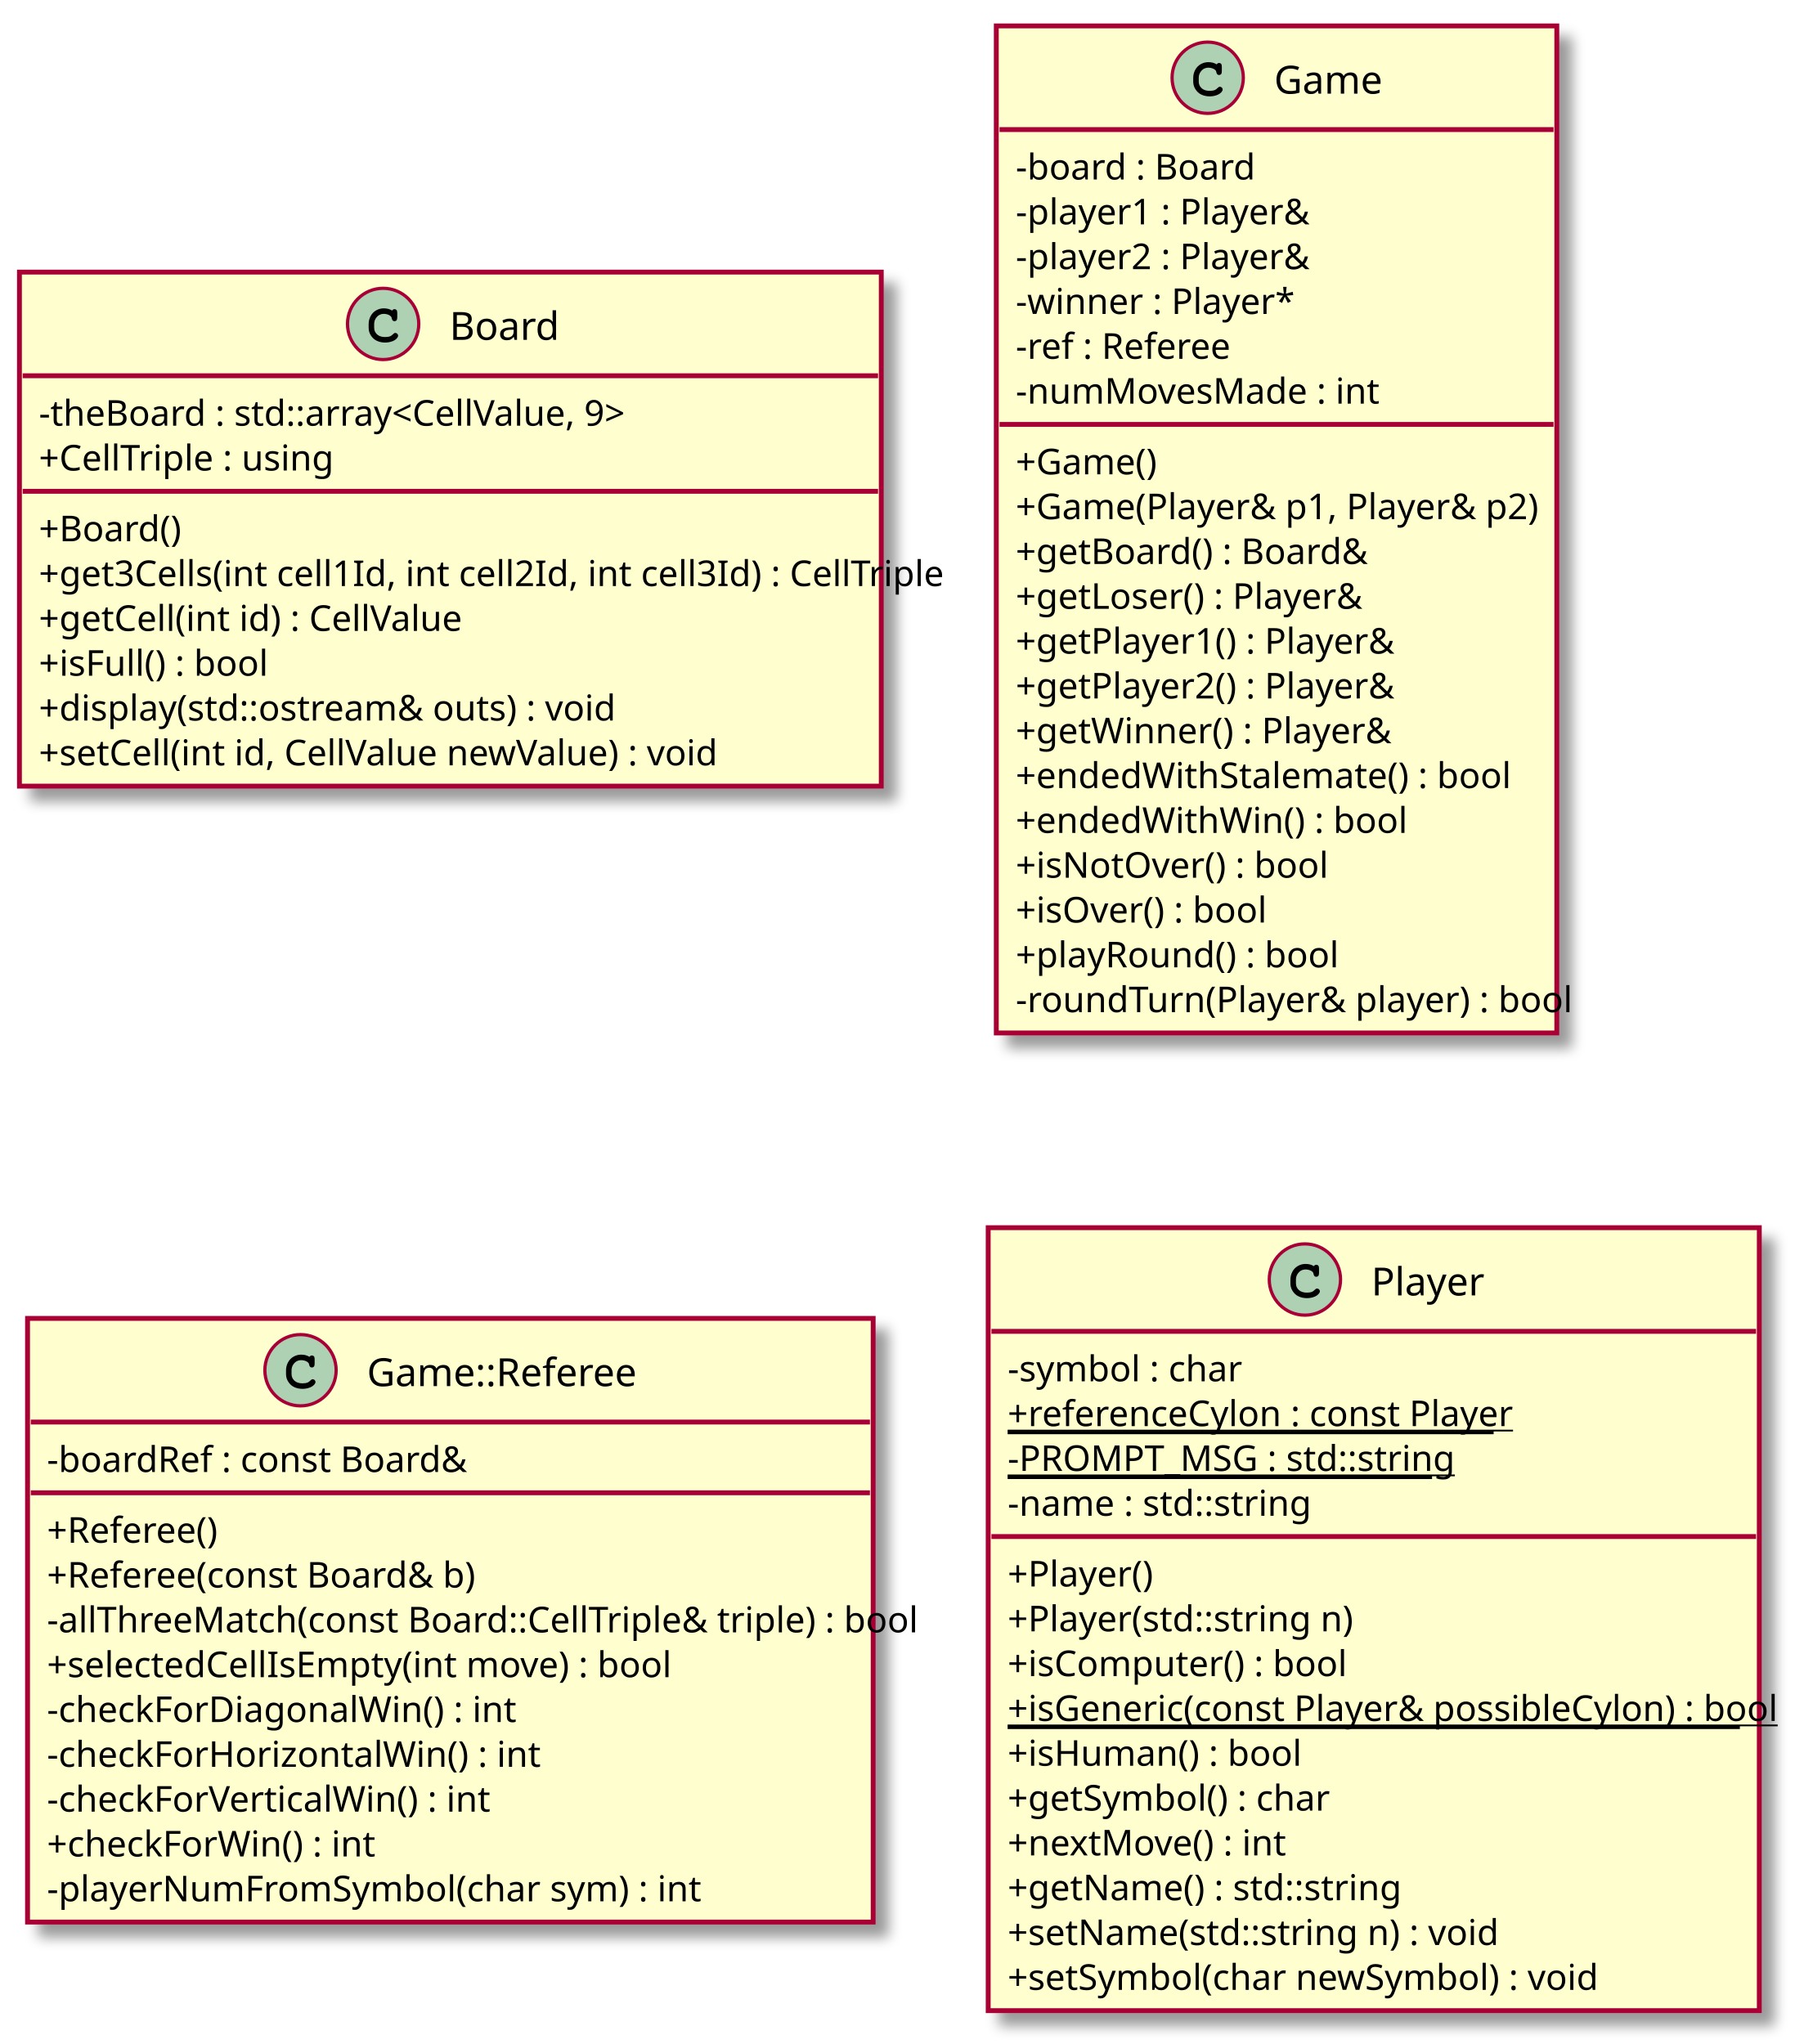
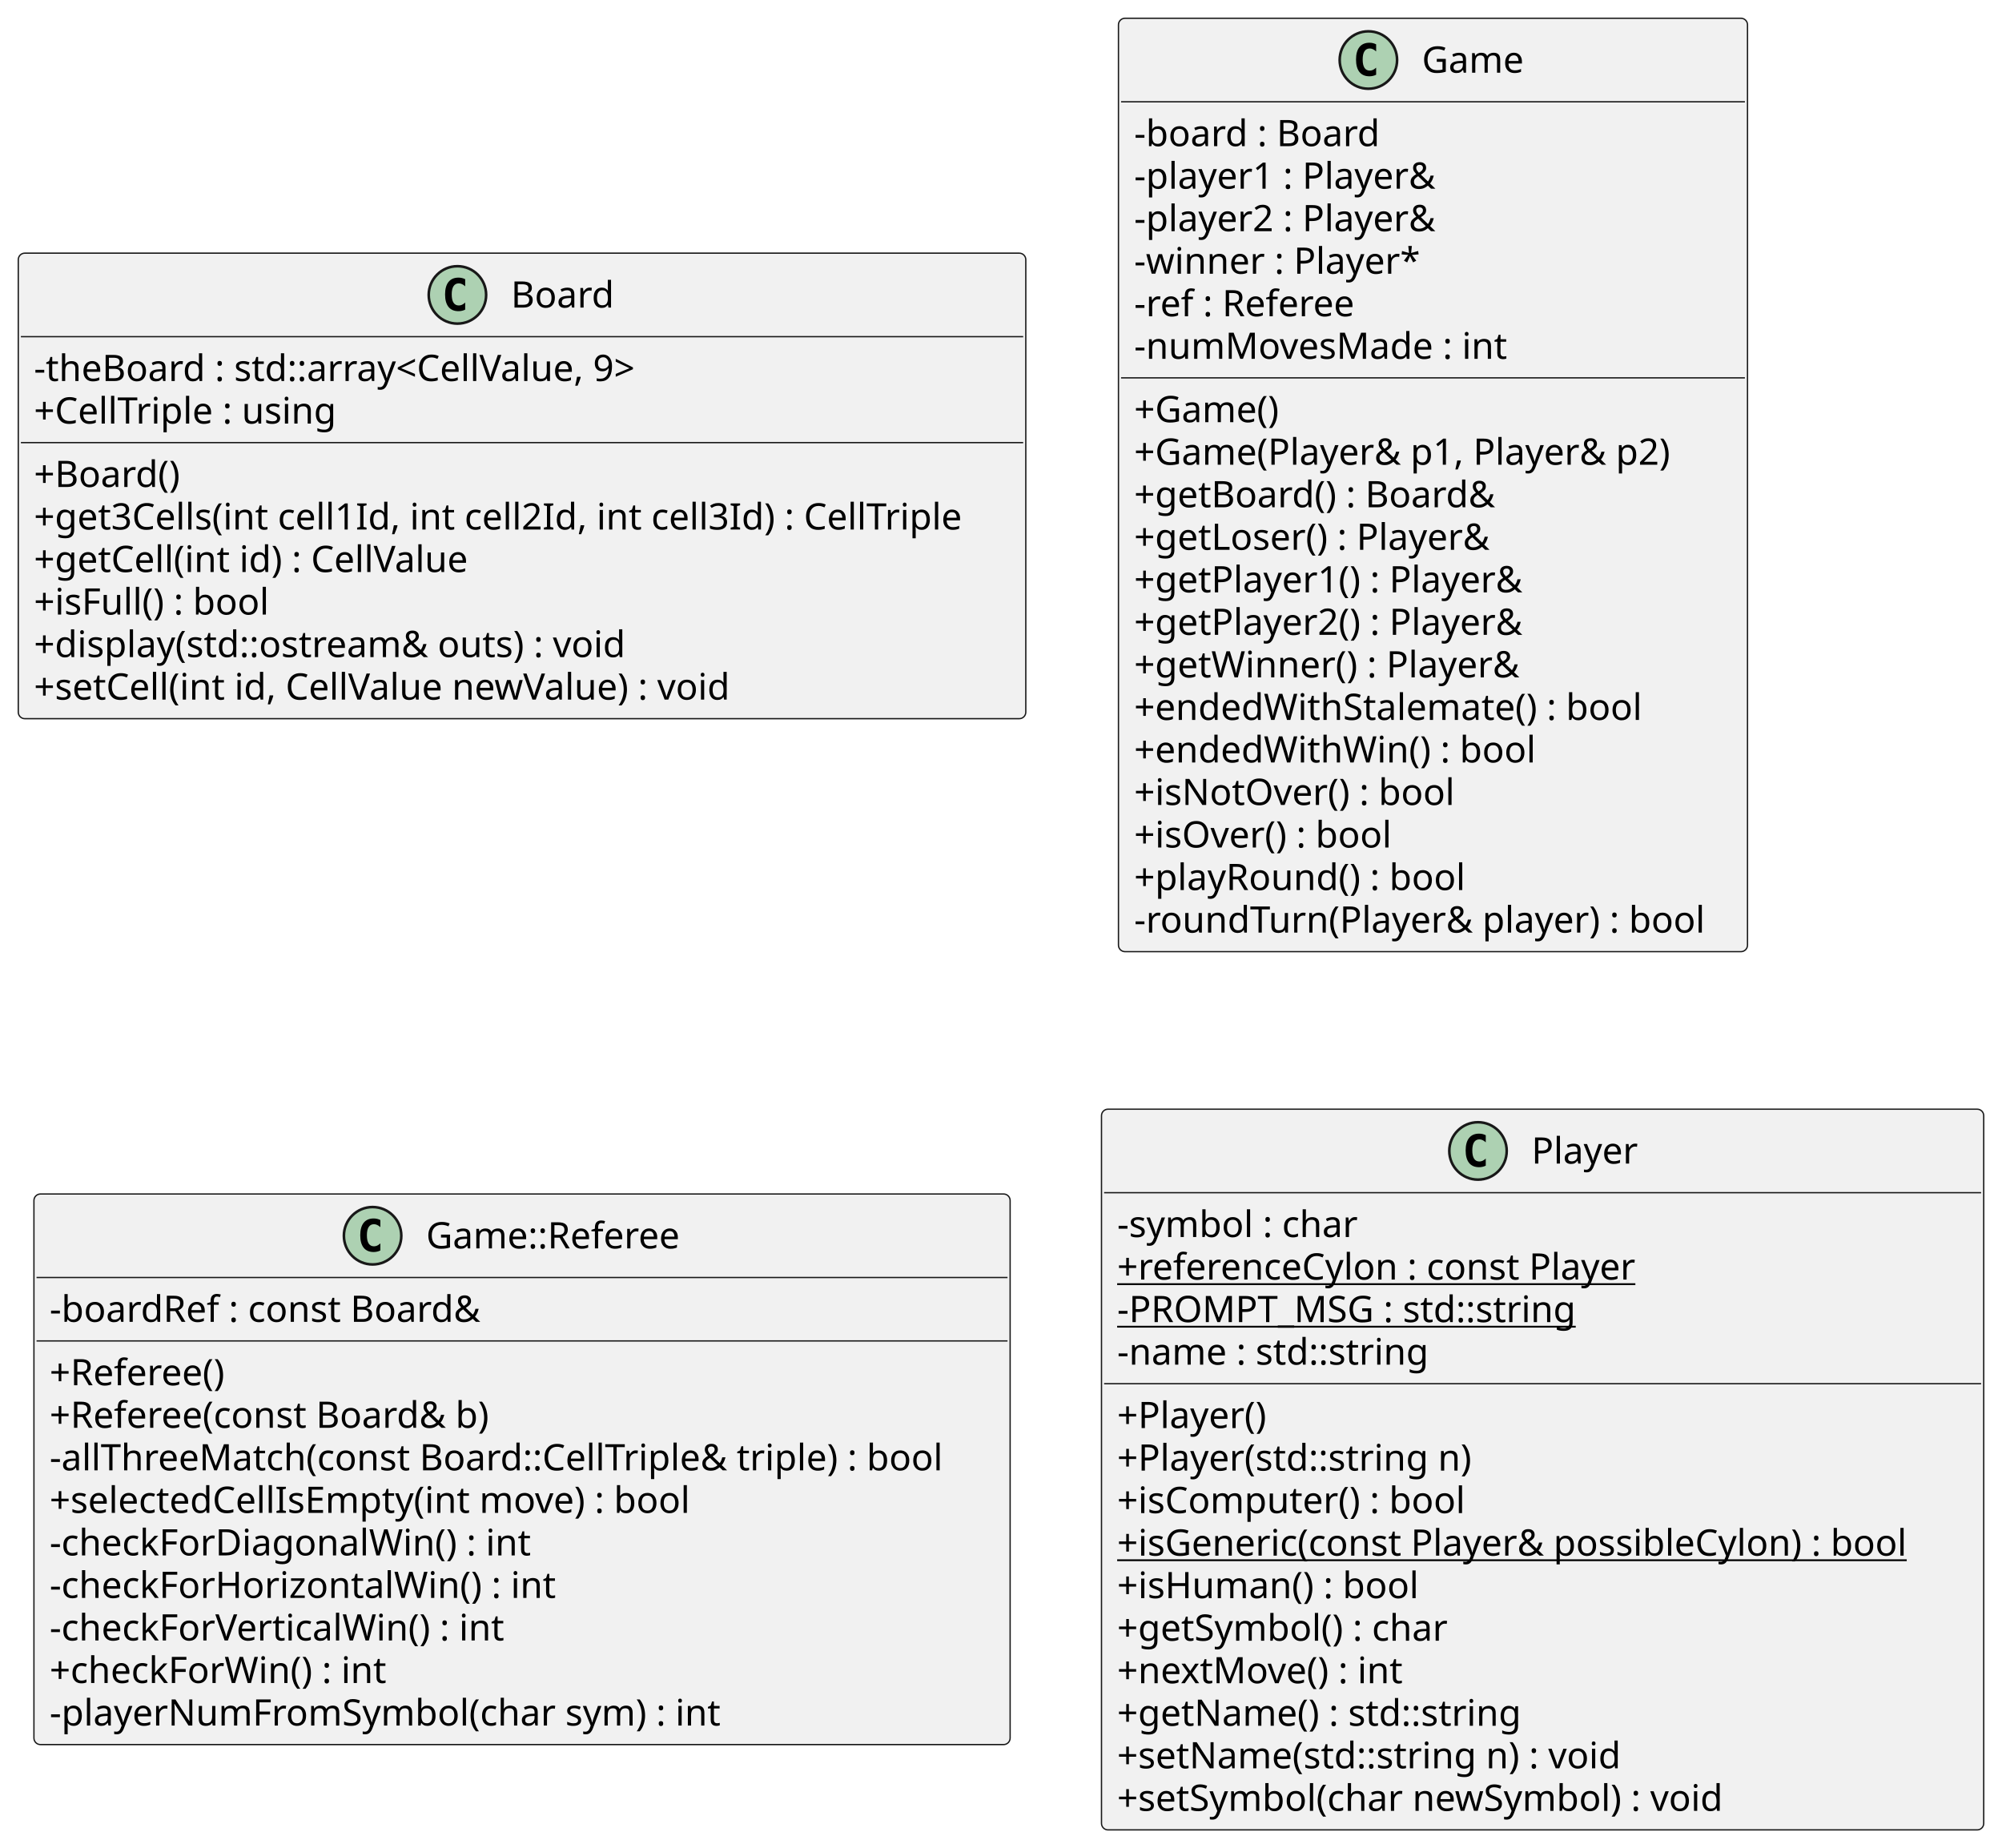
- <svg xmlns="http://www.w3.org/2000/svg" contentScriptType="application/ecmascript" contentStyleType="text/css" height="631px" preserveAspectRatio="none" style="width:554px;height:631px;" version="1.1" viewBox="0 0 554 631" width="554px" zoomAndPan="magnify">
-   <defs>
-     <filter height="300%" id="fbrv9eny5mhzy" width="300%" x="-1" y="-1">
-       <feGaussianBlur result="blurOut" stdDeviation="2.0" />
-       <feColorMatrix in="blurOut" result="blurOut2" type="matrix" values="0 0 0 0 0 0 0 0 0 0 0 0 0 0 0 0 0 0 .4 0" />
-       <feOffset dx="4.0" dy="4.0" in="blurOut2" result="blurOut3" />
-       <feBlend in="SourceGraphic" in2="blurOut3" mode="normal" />
-     </filter>
-   </defs>
+ <svg xmlns="http://www.w3.org/2000/svg" contentStyleType="text/css" height="708px" preserveAspectRatio="none" style="width:767px;height:708px;background:#FFFFFF;" version="1.1" viewBox="0 0 767 708" width="767px" zoomAndPan="magnify">
+   <defs />
  <g>
-     <rect fill="#FEFECE" filter="url(#fbrv9eny5mhzy)" height="158.688" id="Board" style="stroke: #A80036; stroke-width: 1.5;" width="266" x="6" y="84" />
-     <ellipse cx="118.25" cy="100" fill="#ADD1B2" rx="11" ry="11" style="stroke: #A80036; stroke-width: 1.0;" />
-     <path d="M121.016,95.875 Q121.172,95.656 121.359,95.547 Q121.547,95.438 121.766,95.438 Q122.141,95.438 122.375,95.695 Q122.609,95.953 122.609,96.562 L122.609,98.016 Q122.609,98.625 122.375,98.891 Q122.141,99.156 121.766,99.156 Q121.422,99.156 121.219,98.953 Q121.016,98.766 120.906,98.25 Q120.859,97.891 120.672,97.703 Q120.344,97.328 119.734,97.109 Q119.125,96.891 118.5,96.891 Q117.734,96.891 117.102,97.219 Q116.469,97.547 115.977,98.297 Q115.484,99.047 115.484,100.078 L115.484,101.172 Q115.484,102.406 116.375,103.227 Q117.266,104.047 118.859,104.047 Q119.797,104.047 120.453,103.797 Q120.844,103.641 121.266,103.203 Q121.531,102.938 121.68,102.859 Q121.828,102.781 122.031,102.781 Q122.359,102.781 122.617,103.039 Q122.875,103.297 122.875,103.641 Q122.875,103.984 122.531,104.391 Q122.031,104.969 121.234,105.297 Q120.156,105.75 118.859,105.75 Q117.344,105.75 116.141,105.125 Q115.156,104.625 114.469,103.555 Q113.781,102.484 113.781,101.203 L113.781,100.047 Q113.781,98.719 114.398,97.57 Q115.016,96.422 116.109,95.805 Q117.203,95.188 118.438,95.188 Q119.172,95.188 119.82,95.352 Q120.469,95.516 121.016,95.875 Z " />
-     <text fill="#000000" font-family="sans-serif" font-size="12" lengthAdjust="spacingAndGlyphs" textLength="33" x="138.75" y="104.91">Board</text>
-     <line style="stroke: #A80036; stroke-width: 1.5;" x1="7" x2="271" y1="116" y2="116" />
-     <text fill="#000000" font-family="sans-serif" font-size="11" lengthAdjust="spacingAndGlyphs" textLength="173" x="12" y="131.419">-theBoard : std::array&lt;CellValue, 9&gt;</text>
-     <text fill="#000000" font-family="sans-serif" font-size="11" lengthAdjust="spacingAndGlyphs" textLength="84" x="12" y="145.255">+CellTriple : using</text>
-     <line style="stroke: #A80036; stroke-width: 1.5;" x1="7" x2="271" y1="151.672" y2="151.672" />
-     <text fill="#000000" font-family="sans-serif" font-size="11" lengthAdjust="spacingAndGlyphs" textLength="43" x="12" y="167.091">+Board()</text>
-     <text fill="#000000" font-family="sans-serif" font-size="11" lengthAdjust="spacingAndGlyphs" textLength="254" x="12" y="180.927">+get3Cells(int cell1Id, int cell2Id, int cell3Id) : CellTriple</text>
-     <text fill="#000000" font-family="sans-serif" font-size="11" lengthAdjust="spacingAndGlyphs" textLength="122" x="12" y="194.763">+getCell(int id) : CellValue</text>
-     <text fill="#000000" font-family="sans-serif" font-size="11" lengthAdjust="spacingAndGlyphs" textLength="67" x="12" y="208.599">+isFull() : bool</text>
-     <text fill="#000000" font-family="sans-serif" font-size="11" lengthAdjust="spacingAndGlyphs" textLength="168" x="12" y="222.435">+display(std::ostream&amp; outs) : void</text>
-     <text fill="#000000" font-family="sans-serif" font-size="11" lengthAdjust="spacingAndGlyphs" textLength="201" x="12" y="236.27">+setCell(int id, CellValue newValue) : void</text>
-     <rect fill="#FEFECE" filter="url(#fbrv9eny5mhzy)" height="310.883" id="Game" style="stroke: #A80036; stroke-width: 1.5;" width="173" x="307.5" y="8" />
-     <ellipse cx="372.75" cy="24" fill="#ADD1B2" rx="11" ry="11" style="stroke: #A80036; stroke-width: 1.0;" />
-     <path d="M375.516,19.875 Q375.672,19.656 375.859,19.547 Q376.047,19.438 376.266,19.438 Q376.641,19.438 376.875,19.695 Q377.109,19.953 377.109,20.562 L377.109,22.016 Q377.109,22.625 376.875,22.891 Q376.641,23.156 376.266,23.156 Q375.922,23.156 375.719,22.953 Q375.516,22.766 375.406,22.25 Q375.359,21.891 375.172,21.703 Q374.844,21.328 374.234,21.109 Q373.625,20.891 373,20.891 Q372.234,20.891 371.602,21.219 Q370.969,21.547 370.477,22.297 Q369.984,23.047 369.984,24.078 L369.984,25.172 Q369.984,26.406 370.875,27.227 Q371.766,28.047 373.359,28.047 Q374.297,28.047 374.953,27.797 Q375.344,27.641 375.766,27.203 Q376.031,26.938 376.18,26.859 Q376.328,26.781 376.531,26.781 Q376.859,26.781 377.117,27.039 Q377.375,27.297 377.375,27.641 Q377.375,27.984 377.031,28.391 Q376.531,28.969 375.734,29.297 Q374.656,29.75 373.359,29.75 Q371.844,29.75 370.641,29.125 Q369.656,28.625 368.969,27.555 Q368.281,26.484 368.281,25.203 L368.281,24.047 Q368.281,22.719 368.898,21.57 Q369.516,20.422 370.609,19.805 Q371.703,19.188 372.938,19.188 Q373.672,19.188 374.32,19.352 Q374.969,19.516 375.516,19.875 Z " />
-     <text fill="#000000" font-family="sans-serif" font-size="12" lengthAdjust="spacingAndGlyphs" textLength="34" x="393.25" y="28.91">Game</text>
-     <line style="stroke: #A80036; stroke-width: 1.5;" x1="308.5" x2="479.5" y1="40" y2="40" />
-     <text fill="#000000" font-family="sans-serif" font-size="11" lengthAdjust="spacingAndGlyphs" textLength="70" x="313.5" y="55.419">-board : Board</text>
-     <text fill="#000000" font-family="sans-serif" font-size="11" lengthAdjust="spacingAndGlyphs" textLength="86" x="313.5" y="69.255">-player1 : Player&amp;</text>
-     <text fill="#000000" font-family="sans-serif" font-size="11" lengthAdjust="spacingAndGlyphs" textLength="86" x="313.5" y="83.091">-player2 : Player&amp;</text>
-     <text fill="#000000" font-family="sans-serif" font-size="11" lengthAdjust="spacingAndGlyphs" textLength="81" x="313.5" y="96.927">-winner : Player*</text>
-     <text fill="#000000" font-family="sans-serif" font-size="11" lengthAdjust="spacingAndGlyphs" textLength="66" x="313.5" y="110.763">-ref : Referee</text>
-     <text fill="#000000" font-family="sans-serif" font-size="11" lengthAdjust="spacingAndGlyphs" textLength="102" x="313.5" y="124.599">-numMovesMade : int</text>
-     <line style="stroke: #A80036; stroke-width: 1.5;" x1="308.5" x2="479.5" y1="131.016" y2="131.016" />
-     <text fill="#000000" font-family="sans-serif" font-size="11" lengthAdjust="spacingAndGlyphs" textLength="42" x="313.5" y="146.435">+Game()</text>
-     <text fill="#000000" font-family="sans-serif" font-size="11" lengthAdjust="spacingAndGlyphs" textLength="152" x="313.5" y="160.27">+Game(Player&amp; p1, Player&amp; p2)</text>
-     <text fill="#000000" font-family="sans-serif" font-size="11" lengthAdjust="spacingAndGlyphs" textLength="103" x="313.5" y="174.106">+getBoard() : Board&amp;</text>
-     <text fill="#000000" font-family="sans-serif" font-size="11" lengthAdjust="spacingAndGlyphs" textLength="103" x="313.5" y="187.942">+getLoser() : Player&amp;</text>
-     <text fill="#000000" font-family="sans-serif" font-size="11" lengthAdjust="spacingAndGlyphs" textLength="111" x="313.5" y="201.778">+getPlayer1() : Player&amp;</text>
-     <text fill="#000000" font-family="sans-serif" font-size="11" lengthAdjust="spacingAndGlyphs" textLength="111" x="313.5" y="215.614">+getPlayer2() : Player&amp;</text>
-     <text fill="#000000" font-family="sans-serif" font-size="11" lengthAdjust="spacingAndGlyphs" textLength="109" x="313.5" y="229.45">+getWinner() : Player&amp;</text>
-     <text fill="#000000" font-family="sans-serif" font-size="11" lengthAdjust="spacingAndGlyphs" textLength="141" x="313.5" y="243.286">+endedWithStalemate() : bool</text>
-     <text fill="#000000" font-family="sans-serif" font-size="11" lengthAdjust="spacingAndGlyphs" textLength="112" x="313.5" y="257.122">+endedWithWin() : bool</text>
-     <text fill="#000000" font-family="sans-serif" font-size="11" lengthAdjust="spacingAndGlyphs" textLength="91" x="313.5" y="270.958">+isNotOver() : bool</text>
-     <text fill="#000000" font-family="sans-serif" font-size="11" lengthAdjust="spacingAndGlyphs" textLength="75" x="313.5" y="284.794">+isOver() : bool</text>
-     <text fill="#000000" font-family="sans-serif" font-size="11" lengthAdjust="spacingAndGlyphs" textLength="94" x="313.5" y="298.63">+playRound() : bool</text>
-     <text fill="#000000" font-family="sans-serif" font-size="11" lengthAdjust="spacingAndGlyphs" textLength="161" x="313.5" y="312.466">-roundTurn(Player&amp; player) : bool</text>
-     <rect fill="#FEFECE" filter="url(#fbrv9eny5mhzy)" height="186.359" id="Game::Referee" style="stroke: #A80036; stroke-width: 1.5;" width="261" x="8.5" y="407" />
-     <ellipse cx="92.75" cy="423" fill="#ADD1B2" rx="11" ry="11" style="stroke: #A80036; stroke-width: 1.0;" />
-     <path d="M95.516,418.875 Q95.672,418.656 95.859,418.547 Q96.047,418.438 96.266,418.438 Q96.641,418.438 96.875,418.695 Q97.109,418.953 97.109,419.562 L97.109,421.016 Q97.109,421.625 96.875,421.891 Q96.641,422.156 96.266,422.156 Q95.922,422.156 95.719,421.953 Q95.516,421.766 95.406,421.25 Q95.359,420.891 95.172,420.703 Q94.844,420.328 94.234,420.109 Q93.625,419.891 93,419.891 Q92.234,419.891 91.602,420.219 Q90.969,420.547 90.477,421.297 Q89.984,422.047 89.984,423.078 L89.984,424.172 Q89.984,425.406 90.875,426.227 Q91.766,427.047 93.359,427.047 Q94.297,427.047 94.953,426.797 Q95.344,426.641 95.766,426.203 Q96.031,425.938 96.18,425.859 Q96.328,425.781 96.531,425.781 Q96.859,425.781 97.117,426.039 Q97.375,426.297 97.375,426.641 Q97.375,426.984 97.031,427.391 Q96.531,427.969 95.734,428.297 Q94.656,428.75 93.359,428.75 Q91.844,428.75 90.641,428.125 Q89.656,427.625 88.969,426.555 Q88.281,425.484 88.281,424.203 L88.281,423.047 Q88.281,421.719 88.898,420.57 Q89.516,419.422 90.609,418.805 Q91.703,418.188 92.938,418.188 Q93.672,418.188 94.32,418.352 Q94.969,418.516 95.516,418.875 Z " />
-     <text fill="#000000" font-family="sans-serif" font-size="12" lengthAdjust="spacingAndGlyphs" textLength="84" x="113.25" y="427.91">Game::Referee</text>
-     <line style="stroke: #A80036; stroke-width: 1.5;" x1="9.5" x2="268.5" y1="439" y2="439" />
-     <text fill="#000000" font-family="sans-serif" font-size="11" lengthAdjust="spacingAndGlyphs" textLength="124" x="14.5" y="454.419">-boardRef : const Board&amp;</text>
-     <line style="stroke: #A80036; stroke-width: 1.5;" x1="9.5" x2="268.5" y1="460.836" y2="460.836" />
-     <text fill="#000000" font-family="sans-serif" font-size="11" lengthAdjust="spacingAndGlyphs" textLength="53" x="14.5" y="476.255">+Referee()</text>
-     <text fill="#000000" font-family="sans-serif" font-size="11" lengthAdjust="spacingAndGlyphs" textLength="128" x="14.5" y="490.091">+Referee(const Board&amp; b)</text>
-     <text fill="#000000" font-family="sans-serif" font-size="11" lengthAdjust="spacingAndGlyphs" textLength="249" x="14.5" y="503.927">-allThreeMatch(const Board::CellTriple&amp; triple) : bool</text>
-     <text fill="#000000" font-family="sans-serif" font-size="11" lengthAdjust="spacingAndGlyphs" textLength="178" x="14.5" y="517.763">+selectedCellIsEmpty(int move) : bool</text>
-     <text fill="#000000" font-family="sans-serif" font-size="11" lengthAdjust="spacingAndGlyphs" textLength="136" x="14.5" y="531.599">-checkForDiagonalWin() : int</text>
-     <text fill="#000000" font-family="sans-serif" font-size="11" lengthAdjust="spacingAndGlyphs" textLength="143" x="14.5" y="545.435">-checkForHorizontalWin() : int</text>
-     <text fill="#000000" font-family="sans-serif" font-size="11" lengthAdjust="spacingAndGlyphs" textLength="132" x="14.5" y="559.27">-checkForVerticalWin() : int</text>
-     <text fill="#000000" font-family="sans-serif" font-size="11" lengthAdjust="spacingAndGlyphs" textLength="97" x="14.5" y="573.106">+checkForWin() : int</text>
-     <text fill="#000000" font-family="sans-serif" font-size="11" lengthAdjust="spacingAndGlyphs" textLength="187" x="14.5" y="586.942">-playerNumFromSymbol(char sym) : int</text>
-     <rect fill="#FEFECE" filter="url(#fbrv9eny5mhzy)" height="241.703" id="Player" style="stroke: #A80036; stroke-width: 1.5;" width="238" x="305" y="379" />
-     <ellipse cx="402.75" cy="395" fill="#ADD1B2" rx="11" ry="11" style="stroke: #A80036; stroke-width: 1.0;" />
-     <path d="M405.516,390.875 Q405.672,390.656 405.859,390.547 Q406.047,390.438 406.266,390.438 Q406.641,390.438 406.875,390.695 Q407.109,390.953 407.109,391.562 L407.109,393.016 Q407.109,393.625 406.875,393.891 Q406.641,394.156 406.266,394.156 Q405.922,394.156 405.719,393.953 Q405.516,393.766 405.406,393.25 Q405.359,392.891 405.172,392.703 Q404.844,392.328 404.234,392.109 Q403.625,391.891 403,391.891 Q402.234,391.891 401.602,392.219 Q400.969,392.547 400.477,393.297 Q399.984,394.047 399.984,395.078 L399.984,396.172 Q399.984,397.406 400.875,398.227 Q401.766,399.047 403.359,399.047 Q404.297,399.047 404.953,398.797 Q405.344,398.641 405.766,398.203 Q406.031,397.938 406.18,397.859 Q406.328,397.781 406.531,397.781 Q406.859,397.781 407.117,398.039 Q407.375,398.297 407.375,398.641 Q407.375,398.984 407.031,399.391 Q406.531,399.969 405.734,400.297 Q404.656,400.75 403.359,400.75 Q401.844,400.75 400.641,400.125 Q399.656,399.625 398.969,398.555 Q398.281,397.484 398.281,396.203 L398.281,395.047 Q398.281,393.719 398.898,392.57 Q399.516,391.422 400.609,390.805 Q401.703,390.188 402.938,390.188 Q403.672,390.188 404.32,390.352 Q404.969,390.516 405.516,390.875 Z " />
-     <text fill="#000000" font-family="sans-serif" font-size="12" lengthAdjust="spacingAndGlyphs" textLength="34" x="423.25" y="399.91">Player</text>
-     <line style="stroke: #A80036; stroke-width: 1.5;" x1="306" x2="542" y1="411" y2="411" />
-     <text fill="#000000" font-family="sans-serif" font-size="11" lengthAdjust="spacingAndGlyphs" textLength="69" x="311" y="426.419">-symbol : char</text>
-     <text fill="#000000" font-family="sans-serif" font-size="11" lengthAdjust="spacingAndGlyphs" text-decoration="underline" textLength="150" x="311" y="440.255">+referenceCylon : const Player</text>
-     <line style="stroke: #000000; stroke-width: 1.0;" x1="311" x2="461" y1="442.255" y2="442.255" />
-     <text fill="#000000" font-family="sans-serif" font-size="11" lengthAdjust="spacingAndGlyphs" text-decoration="underline" textLength="131" x="311" y="454.091">-PROMPT_MSG : std::string</text>
-     <line style="stroke: #000000; stroke-width: 1.0;" x1="311" x2="442" y1="456.091" y2="456.091" />
-     <text fill="#000000" font-family="sans-serif" font-size="11" lengthAdjust="spacingAndGlyphs" textLength="87" x="311" y="467.927">-name : std::string</text>
-     <line style="stroke: #A80036; stroke-width: 1.5;" x1="306" x2="542" y1="474.344" y2="474.344" />
-     <text fill="#000000" font-family="sans-serif" font-size="11" lengthAdjust="spacingAndGlyphs" textLength="44" x="311" y="489.763">+Player()</text>
-     <text fill="#000000" font-family="sans-serif" font-size="11" lengthAdjust="spacingAndGlyphs" textLength="101" x="311" y="503.599">+Player(std::string n)</text>
-     <text fill="#000000" font-family="sans-serif" font-size="11" lengthAdjust="spacingAndGlyphs" textLength="97" x="311" y="517.435">+isComputer() : bool</text>
-     <text fill="#000000" font-family="sans-serif" font-size="11" lengthAdjust="spacingAndGlyphs" text-decoration="underline" textLength="226" x="311" y="531.27">+isGeneric(const Player&amp; possibleCylon) : bool</text>
-     <line style="stroke: #000000; stroke-width: 1.0;" x1="311" x2="537" y1="533.27" y2="533.27" />
-     <text fill="#000000" font-family="sans-serif" font-size="11" lengthAdjust="spacingAndGlyphs" textLength="84" x="311" y="545.106">+isHuman() : bool</text>
-     <text fill="#000000" font-family="sans-serif" font-size="11" lengthAdjust="spacingAndGlyphs" textLength="95" x="311" y="558.942">+getSymbol() : char</text>
-     <text fill="#000000" font-family="sans-serif" font-size="11" lengthAdjust="spacingAndGlyphs" textLength="81" x="311" y="572.778">+nextMove() : int</text>
-     <text fill="#000000" font-family="sans-serif" font-size="11" lengthAdjust="spacingAndGlyphs" textLength="113" x="311" y="586.614">+getName() : std::string</text>
-     <text fill="#000000" font-family="sans-serif" font-size="11" lengthAdjust="spacingAndGlyphs" textLength="142" x="311" y="600.45">+setName(std::string n) : void</text>
-     <text fill="#000000" font-family="sans-serif" font-size="11" lengthAdjust="spacingAndGlyphs" textLength="175" x="311" y="614.286">+setSymbol(char newSymbol) : void</text>
+     <g id="elem_Board">
+       <rect codeLine="4" fill="#F1F1F1" height="178.375" id="Board" rx="2.5" ry="2.5" style="stroke:#181818;stroke-width:0.5;" width="386" x="7" y="97" />
+       <ellipse cx="175.25" cy="113" fill="#ADD1B2" rx="11" ry="11" style="stroke:#181818;stroke-width:1.0;" />
+       <path d="M178.219,118.641 Q177.641,118.938 177,119.078 Q176.359,119.234 175.656,119.234 Q173.156,119.234 171.828,117.594 Q170.516,115.938 170.516,112.812 Q170.516,109.688 171.828,108.031 Q173.156,106.375 175.656,106.375 Q176.359,106.375 177,106.531 Q177.656,106.688 178.219,106.984 L178.219,109.703 Q177.594,109.125 177,108.859 Q176.406,108.578 175.781,108.578 Q174.438,108.578 173.75,109.656 Q173.062,110.719 173.062,112.812 Q173.062,114.906 173.75,115.984 Q174.438,117.047 175.781,117.047 Q176.406,117.047 177,116.781 Q177.594,116.5 178.219,115.922 L178.219,118.641 Z " fill="#000000" />
+       <text fill="#000000" font-family="sans-serif" font-size="14" lengthAdjust="spacing" textLength="41" x="195.75" y="117.847">Board</text>
+       <line style="stroke:#181818;stroke-width:0.5;" x1="8" x2="392" y1="129" y2="129" />
+       <text fill="#000000" font-family="sans-serif" font-size="14" lengthAdjust="spacing" textLength="251" x="13" y="145.995">-theBoard : std::array&lt;CellValue, 9&gt;</text>
+       <text fill="#000000" font-family="sans-serif" font-size="14" lengthAdjust="spacing" textLength="126" x="13" y="162.292">+CellTriple : using</text>
+       <line style="stroke:#181818;stroke-width:0.5;" x1="8" x2="392" y1="169.594" y2="169.594" />
+       <text fill="#000000" font-family="sans-serif" font-size="14" lengthAdjust="spacing" textLength="63" x="13" y="186.589">+Board()</text>
+       <text fill="#000000" font-family="sans-serif" font-size="14" lengthAdjust="spacing" textLength="374" x="13" y="202.886">+get3Cells(int cell1Id, int cell2Id, int cell3Id) : CellTriple</text>
+       <text fill="#000000" font-family="sans-serif" font-size="14" lengthAdjust="spacing" textLength="179" x="13" y="219.183">+getCell(int id) : CellValue</text>
+       <text fill="#000000" font-family="sans-serif" font-size="14" lengthAdjust="spacing" textLength="99" x="13" y="235.48">+isFull() : bool</text>
+       <text fill="#000000" font-family="sans-serif" font-size="14" lengthAdjust="spacing" textLength="246" x="13" y="251.776">+display(std::ostream&amp; outs) : void</text>
+       <text fill="#000000" font-family="sans-serif" font-size="14" lengthAdjust="spacing" textLength="285" x="13" y="268.073">+setCell(int id, CellValue newValue) : void</text>
+     </g>
+     <g id="elem_Game">
+       <rect codeLine="15" fill="#F1F1F1" height="357.641" id="Game" rx="2.5" ry="2.5" style="stroke:#181818;stroke-width:0.5;" width="241" x="428.5" y="7" />
+       <ellipse cx="524.25" cy="23" fill="#ADD1B2" rx="11" ry="11" style="stroke:#181818;stroke-width:1.0;" />
+       <path d="M527.219,28.641 Q526.641,28.938 526,29.078 Q525.359,29.234 524.656,29.234 Q522.156,29.234 520.828,27.594 Q519.516,25.938 519.516,22.812 Q519.516,19.688 520.828,18.031 Q522.156,16.375 524.656,16.375 Q525.359,16.375 526,16.531 Q526.656,16.688 527.219,16.984 L527.219,19.703 Q526.594,19.125 526,18.859 Q525.406,18.578 524.781,18.578 Q523.438,18.578 522.75,19.656 Q522.062,20.719 522.062,22.812 Q522.062,24.906 522.75,25.984 Q523.438,27.047 524.781,27.047 Q525.406,27.047 526,26.781 Q526.594,26.5 527.219,25.922 L527.219,28.641 Z " fill="#000000" />
+       <text fill="#000000" font-family="sans-serif" font-size="14" lengthAdjust="spacing" textLength="41" x="544.75" y="27.847">Game</text>
+       <line style="stroke:#181818;stroke-width:0.5;" x1="429.5" x2="668.5" y1="39" y2="39" />
+       <text fill="#000000" font-family="sans-serif" font-size="14" lengthAdjust="spacing" textLength="99" x="434.5" y="55.995">-board : Board</text>
+       <text fill="#000000" font-family="sans-serif" font-size="14" lengthAdjust="spacing" textLength="121" x="434.5" y="72.292">-player1 : Player&amp;</text>
+       <text fill="#000000" font-family="sans-serif" font-size="14" lengthAdjust="spacing" textLength="121" x="434.5" y="88.589">-player2 : Player&amp;</text>
+       <text fill="#000000" font-family="sans-serif" font-size="14" lengthAdjust="spacing" textLength="112" x="434.5" y="104.886">-winner : Player*</text>
+       <text fill="#000000" font-family="sans-serif" font-size="14" lengthAdjust="spacing" textLength="91" x="434.5" y="121.183">-ref : Referee</text>
+       <text fill="#000000" font-family="sans-serif" font-size="14" lengthAdjust="spacing" textLength="149" x="434.5" y="137.48">-numMovesMade : int</text>
+       <line style="stroke:#181818;stroke-width:0.5;" x1="429.5" x2="668.5" y1="144.781" y2="144.781" />
+       <text fill="#000000" font-family="sans-serif" font-size="14" lengthAdjust="spacing" textLength="63" x="434.5" y="161.776">+Game()</text>
+       <text fill="#000000" font-family="sans-serif" font-size="14" lengthAdjust="spacing" textLength="221" x="434.5" y="178.073">+Game(Player&amp; p1, Player&amp; p2)</text>
+       <text fill="#000000" font-family="sans-serif" font-size="14" lengthAdjust="spacing" textLength="152" x="434.5" y="194.37">+getBoard() : Board&amp;</text>
+       <text fill="#000000" font-family="sans-serif" font-size="14" lengthAdjust="spacing" textLength="149" x="434.5" y="210.667">+getLoser() : Player&amp;</text>
+       <text fill="#000000" font-family="sans-serif" font-size="14" lengthAdjust="spacing" textLength="161" x="434.5" y="226.964">+getPlayer1() : Player&amp;</text>
+       <text fill="#000000" font-family="sans-serif" font-size="14" lengthAdjust="spacing" textLength="161" x="434.5" y="243.261">+getPlayer2() : Player&amp;</text>
+       <text fill="#000000" font-family="sans-serif" font-size="14" lengthAdjust="spacing" textLength="159" x="434.5" y="259.558">+getWinner() : Player&amp;</text>
+       <text fill="#000000" font-family="sans-serif" font-size="14" lengthAdjust="spacing" textLength="209" x="434.5" y="275.854">+endedWithStalemate() : bool</text>
+       <text fill="#000000" font-family="sans-serif" font-size="14" lengthAdjust="spacing" textLength="165" x="434.5" y="292.151">+endedWithWin() : bool</text>
+       <text fill="#000000" font-family="sans-serif" font-size="14" lengthAdjust="spacing" textLength="132" x="434.5" y="308.448">+isNotOver() : bool</text>
+       <text fill="#000000" font-family="sans-serif" font-size="14" lengthAdjust="spacing" textLength="108" x="434.5" y="324.745">+isOver() : bool</text>
+       <text fill="#000000" font-family="sans-serif" font-size="14" lengthAdjust="spacing" textLength="138" x="434.5" y="341.042">+playRound() : bool</text>
+       <text fill="#000000" font-family="sans-serif" font-size="14" lengthAdjust="spacing" textLength="229" x="434.5" y="357.339">-roundTurn(Player&amp; player) : bool</text>
+     </g>
+     <g id="elem_Game::Referee">
+       <rect codeLine="38" fill="#F1F1F1" height="210.969" id="Game::Referee" rx="2.5" ry="2.5" style="stroke:#181818;stroke-width:0.5;" width="374" x="13" y="457.5" />
+       <ellipse cx="142.75" cy="473.5" fill="#ADD1B2" rx="11" ry="11" style="stroke:#181818;stroke-width:1.0;" />
+       <path d="M145.719,479.141 Q145.141,479.438 144.5,479.578 Q143.859,479.734 143.156,479.734 Q140.656,479.734 139.328,478.094 Q138.016,476.438 138.016,473.312 Q138.016,470.188 139.328,468.531 Q140.656,466.875 143.156,466.875 Q143.859,466.875 144.5,467.031 Q145.156,467.188 145.719,467.484 L145.719,470.203 Q145.094,469.625 144.5,469.359 Q143.906,469.078 143.281,469.078 Q141.938,469.078 141.25,470.156 Q140.562,471.219 140.562,473.312 Q140.562,475.406 141.25,476.484 Q141.938,477.547 143.281,477.547 Q143.906,477.547 144.5,477.281 Q145.094,477 145.719,476.422 L145.719,479.141 Z " fill="#000000" />
+       <text fill="#000000" font-family="sans-serif" font-size="14" lengthAdjust="spacing" textLength="106" x="163.25" y="478.347">Game::Referee</text>
+       <line style="stroke:#181818;stroke-width:0.5;" x1="14" x2="386" y1="489.5" y2="489.5" />
+       <text fill="#000000" font-family="sans-serif" font-size="14" lengthAdjust="spacing" textLength="177" x="19" y="506.495">-boardRef : const Board&amp;</text>
+       <line style="stroke:#181818;stroke-width:0.5;" x1="14" x2="386" y1="513.797" y2="513.797" />
+       <text fill="#000000" font-family="sans-serif" font-size="14" lengthAdjust="spacing" textLength="77" x="19" y="530.792">+Referee()</text>
+       <text fill="#000000" font-family="sans-serif" font-size="14" lengthAdjust="spacing" textLength="186" x="19" y="547.089">+Referee(const Board&amp; b)</text>
+       <text fill="#000000" font-family="sans-serif" font-size="14" lengthAdjust="spacing" textLength="362" x="19" y="563.386">-allThreeMatch(const Board::CellTriple&amp; triple) : bool</text>
+       <text fill="#000000" font-family="sans-serif" font-size="14" lengthAdjust="spacing" textLength="263" x="19" y="579.683">+selectedCellIsEmpty(int move) : bool</text>
+       <text fill="#000000" font-family="sans-serif" font-size="14" lengthAdjust="spacing" textLength="194" x="19" y="595.98">-checkForDiagonalWin() : int</text>
+       <text fill="#000000" font-family="sans-serif" font-size="14" lengthAdjust="spacing" textLength="203" x="19" y="612.276">-checkForHorizontalWin() : int</text>
+       <text fill="#000000" font-family="sans-serif" font-size="14" lengthAdjust="spacing" textLength="184" x="19" y="628.573">-checkForVerticalWin() : int</text>
+       <text fill="#000000" font-family="sans-serif" font-size="14" lengthAdjust="spacing" textLength="141" x="19" y="644.87">+checkForWin() : int</text>
+       <text fill="#000000" font-family="sans-serif" font-size="14" lengthAdjust="spacing" textLength="265" x="19" y="661.167">-playerNumFromSymbol(char sym) : int</text>
+     </g>
+     <g id="elem_Player">
+       <rect codeLine="52" fill="#F1F1F1" height="276.156" id="Player" rx="2.5" ry="2.5" style="stroke:#181818;stroke-width:0.5;" width="338" x="422" y="425" />
+       <ellipse cx="566.25" cy="441" fill="#ADD1B2" rx="11" ry="11" style="stroke:#181818;stroke-width:1.0;" />
+       <path d="M569.219,446.641 Q568.641,446.938 568,447.078 Q567.359,447.234 566.656,447.234 Q564.156,447.234 562.828,445.594 Q561.516,443.938 561.516,440.812 Q561.516,437.688 562.828,436.031 Q564.156,434.375 566.656,434.375 Q567.359,434.375 568,434.531 Q568.656,434.688 569.219,434.984 L569.219,437.703 Q568.594,437.125 568,436.859 Q567.406,436.578 566.781,436.578 Q565.438,436.578 564.75,437.656 Q564.062,438.719 564.062,440.812 Q564.062,442.906 564.75,443.984 Q565.438,445.047 566.781,445.047 Q567.406,445.047 568,444.781 Q568.594,444.5 569.219,443.922 L569.219,446.641 Z " fill="#000000" />
+       <text fill="#000000" font-family="sans-serif" font-size="14" lengthAdjust="spacing" textLength="41" x="586.75" y="445.847">Player</text>
+       <line style="stroke:#181818;stroke-width:0.5;" x1="423" x2="759" y1="457" y2="457" />
+       <text fill="#000000" font-family="sans-serif" font-size="14" lengthAdjust="spacing" textLength="97" x="428" y="473.995">-symbol : char</text>
+       <text fill="#000000" font-family="sans-serif" font-size="14" lengthAdjust="spacing" text-decoration="underline" textLength="214" x="428" y="490.292">+referenceCylon : const Player</text>
+       <text fill="#000000" font-family="sans-serif" font-size="14" lengthAdjust="spacing" text-decoration="underline" textLength="188" x="428" y="506.589">-PROMPT_MSG : std::string</text>
+       <text fill="#000000" font-family="sans-serif" font-size="14" lengthAdjust="spacing" textLength="128" x="428" y="522.886">-name : std::string</text>
+       <line style="stroke:#181818;stroke-width:0.5;" x1="423" x2="759" y1="530.188" y2="530.188" />
+       <text fill="#000000" font-family="sans-serif" font-size="14" lengthAdjust="spacing" textLength="63" x="428" y="547.183">+Player()</text>
+       <text fill="#000000" font-family="sans-serif" font-size="14" lengthAdjust="spacing" textLength="147" x="428" y="563.48">+Player(std::string n)</text>
+       <text fill="#000000" font-family="sans-serif" font-size="14" lengthAdjust="spacing" textLength="145" x="428" y="579.776">+isComputer() : bool</text>
+       <text fill="#000000" font-family="sans-serif" font-size="14" lengthAdjust="spacing" text-decoration="underline" textLength="326" x="428" y="596.073">+isGeneric(const Player&amp; possibleCylon) : bool</text>
+       <text fill="#000000" font-family="sans-serif" font-size="14" lengthAdjust="spacing" textLength="125" x="428" y="612.37">+isHuman() : bool</text>
+       <text fill="#000000" font-family="sans-serif" font-size="14" lengthAdjust="spacing" textLength="138" x="428" y="628.667">+getSymbol() : char</text>
+       <text fill="#000000" font-family="sans-serif" font-size="14" lengthAdjust="spacing" textLength="119" x="428" y="644.964">+nextMove() : int</text>
+       <text fill="#000000" font-family="sans-serif" font-size="14" lengthAdjust="spacing" textLength="169" x="428" y="661.261">+getName() : std::string</text>
+       <text fill="#000000" font-family="sans-serif" font-size="14" lengthAdjust="spacing" textLength="209" x="428" y="677.558">+setName(std::string n) : void</text>
+       <text fill="#000000" font-family="sans-serif" font-size="14" lengthAdjust="spacing" textLength="248" x="428" y="693.855">+setSymbol(char newSymbol) : void</text>
+     </g>
  </g>
</svg>
